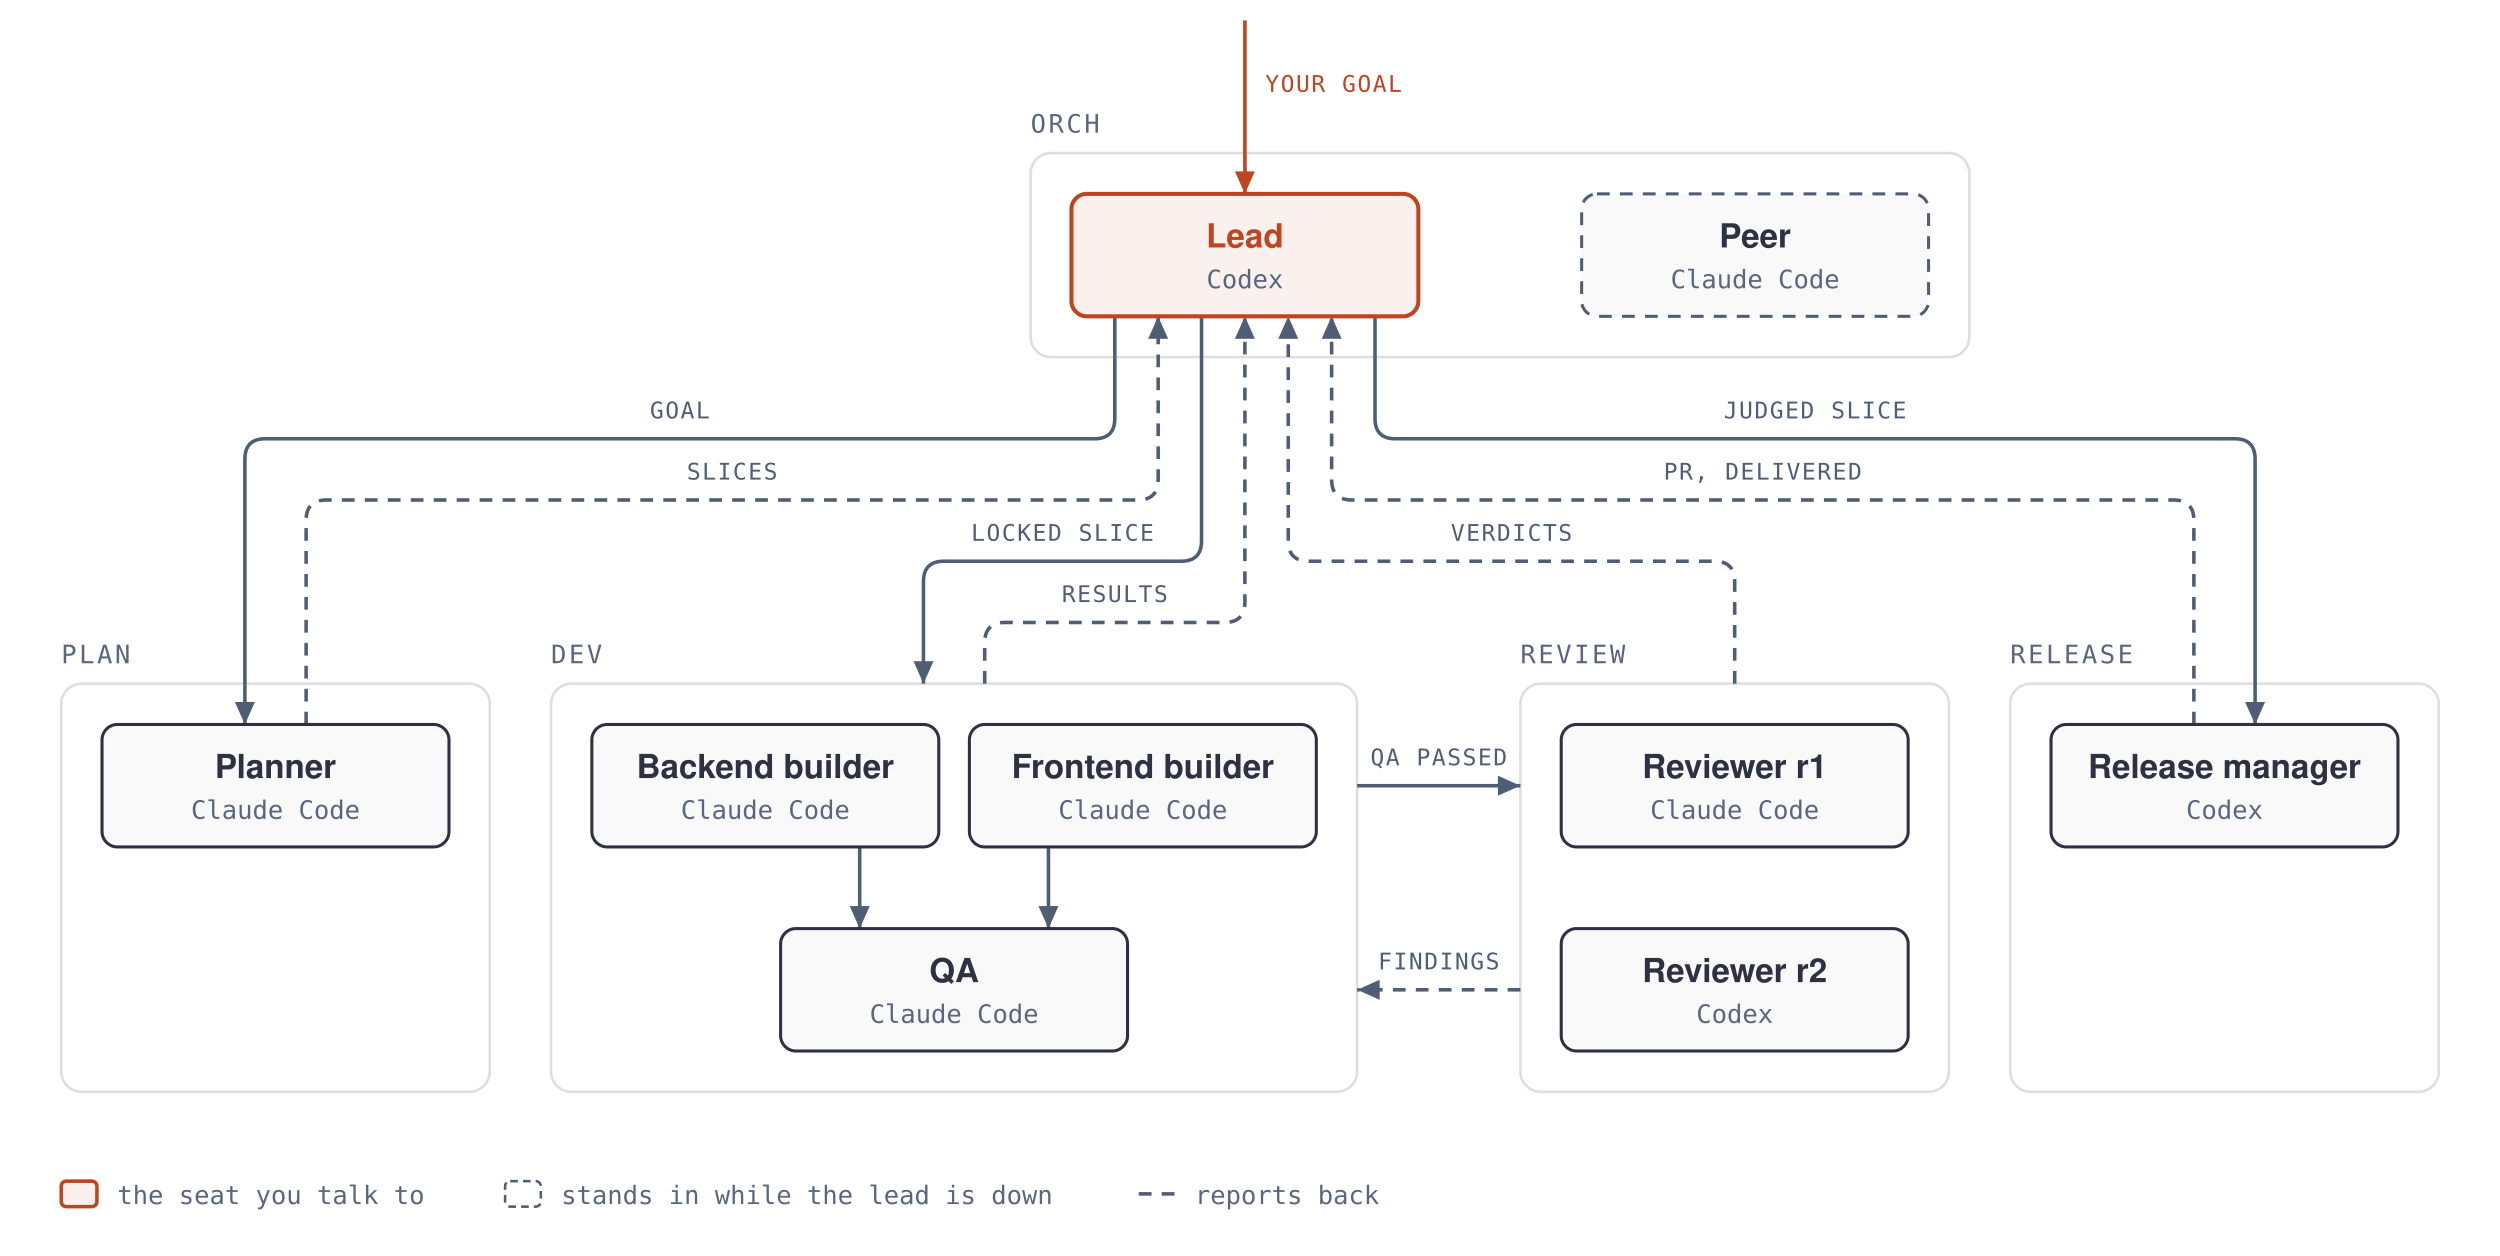
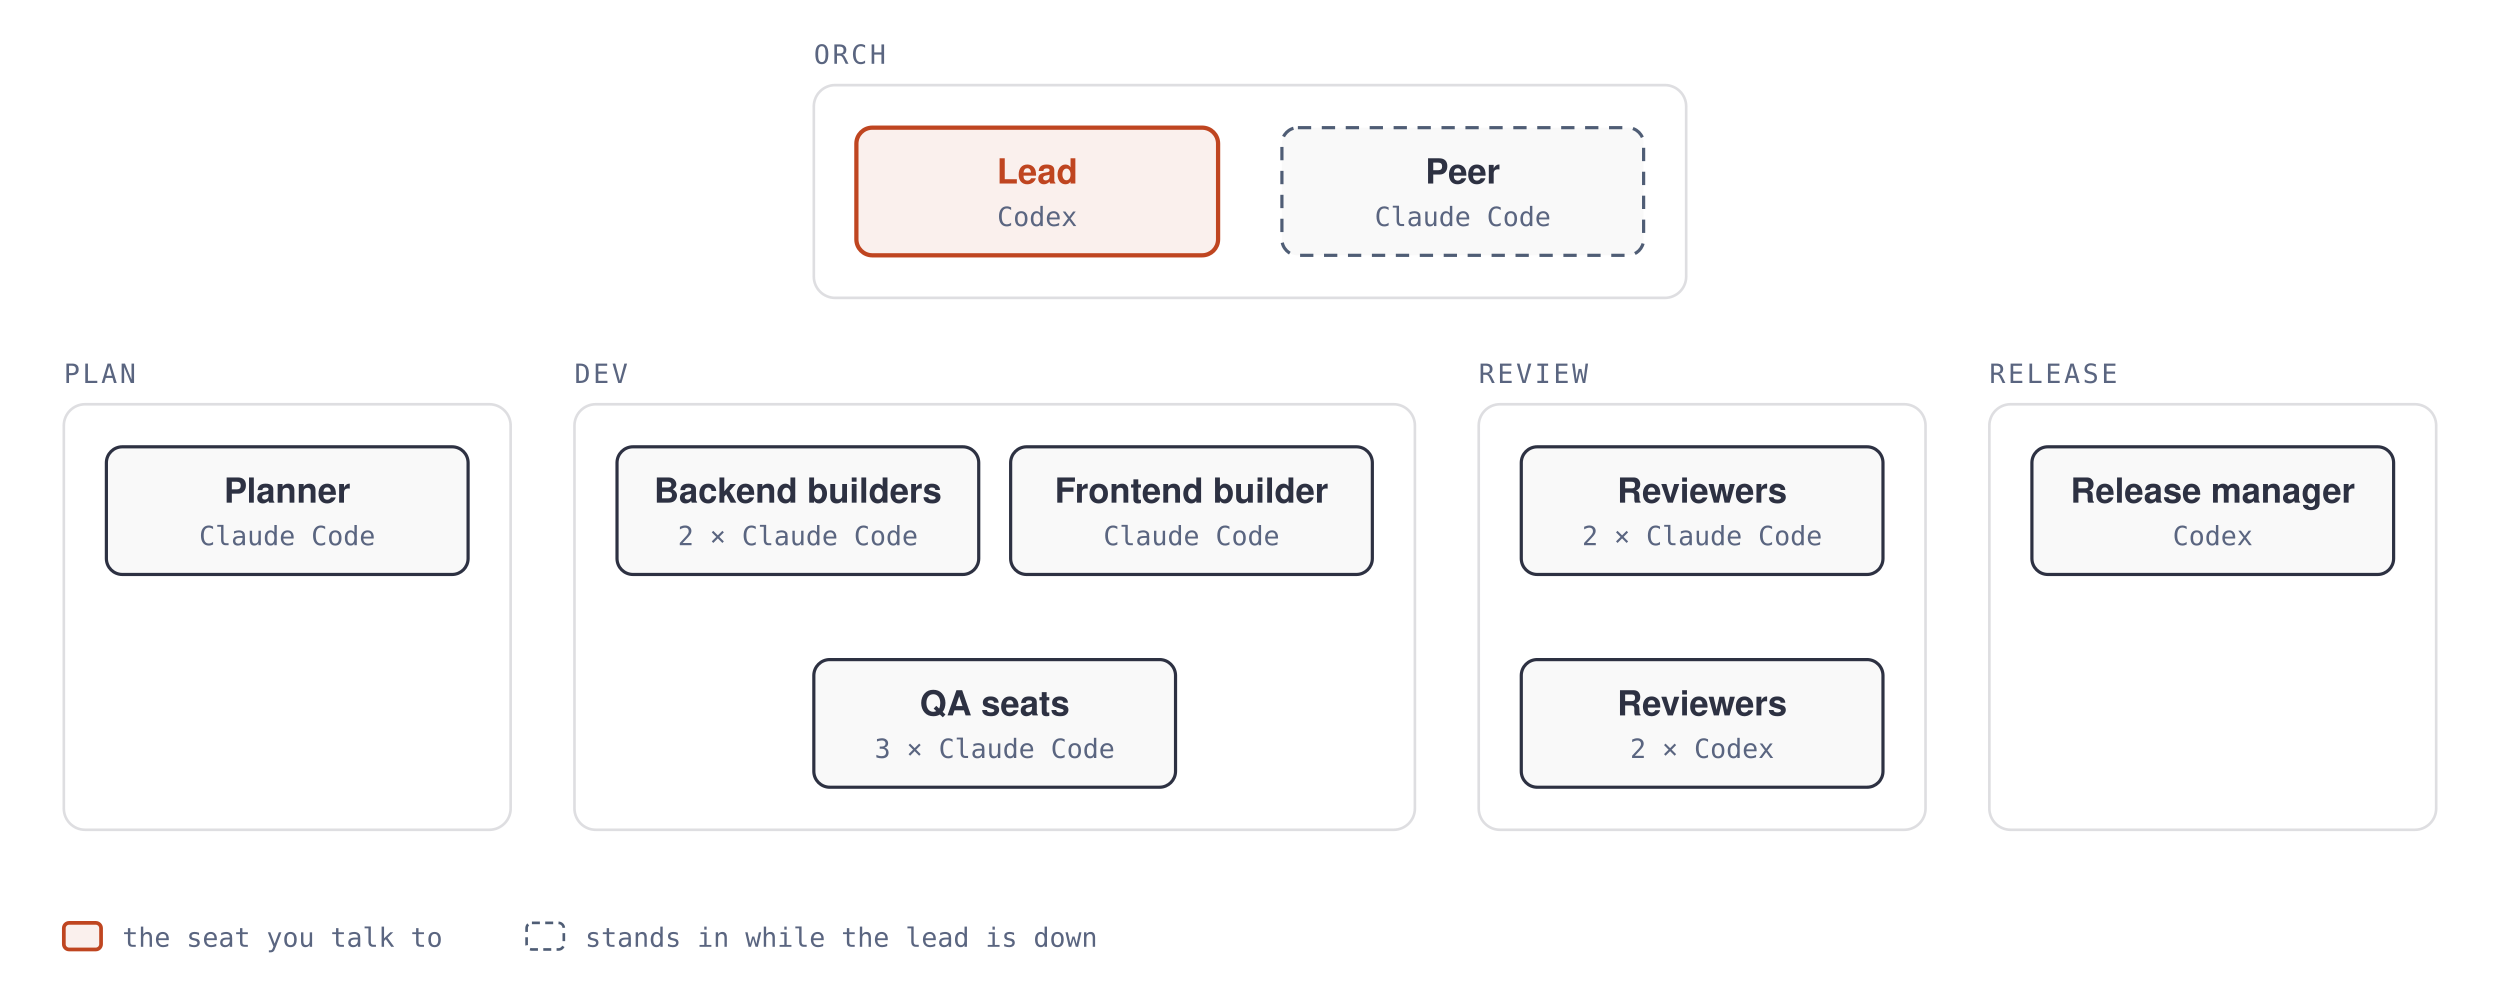
- <svg xmlns="http://www.w3.org/2000/svg" viewBox="0 0 980 492" width="980" height="492" role="img" aria-labelledby="seats-title seats-desc">
+ <svg xmlns="http://www.w3.org/2000/svg" viewBox="0 0 940 376" width="940" height="376" role="img" aria-labelledby="seats-title seats-desc">
  <defs>
    <marker id="seats-arrow-muted" viewBox="0 0 10 10" refX="9" refY="5" markerWidth="7" markerHeight="7" orient="auto-start-reverse">
      <path d="M0,1 L9,5 L0,9 z" fill="#4f5d75" />
    </marker>
    <marker id="seats-arrow-accent" viewBox="0 0 10 10" refX="9" refY="5" markerWidth="7" markerHeight="7" orient="auto-start-reverse">
      <path d="M0,1 L9,5 L0,9 z" fill="#bf4520" />
    </marker>
  </defs>
-   <rect x="404" y="60" width="368" height="80" rx="8" fill="none" stroke="rgba(45,49,66,0.16)" stroke-width="1" />
-   <rect x="788" y="268" width="168" height="160" rx="8" fill="none" stroke="rgba(45,49,66,0.16)" stroke-width="1" />
-   <rect x="596" y="268" width="168" height="160" rx="8" fill="none" stroke="rgba(45,49,66,0.16)" stroke-width="1" />
-   <rect x="216" y="268" width="316" height="160" rx="8" fill="none" stroke="rgba(45,49,66,0.16)" stroke-width="1" />
-   <rect x="24" y="268" width="168" height="160" rx="8" fill="none" stroke="rgba(45,49,66,0.16)" stroke-width="1" />
-   <path d="M488,8 L488,76" fill="none" stroke="#bf4520" stroke-width="1.4" marker-end="url(#seats-arrow-accent)" />
-   <path d="M437,124 L437,164 Q437,172 429,172 L104,172 Q96,172 96,180 L96,284" fill="none" stroke="#4f5d75" stroke-width="1.4" marker-end="url(#seats-arrow-muted)" />
-   <path d="M120,284 L120,204 Q120,196 128,196 L446,196 Q454,196 454,188 L454,124" fill="none" stroke="#4f5d75" stroke-width="1.4" stroke-dasharray="5,4" marker-end="url(#seats-arrow-muted)" />
-   <path d="M471,124 L471,212 Q471,220 463,220 L370,220 Q362,220 362,228 L362,268" fill="none" stroke="#4f5d75" stroke-width="1.4" marker-end="url(#seats-arrow-muted)" />
-   <path d="M386,268 L386,252 Q386,244 394,244 L480,244 Q488,244 488,236 L488,124" fill="none" stroke="#4f5d75" stroke-width="1.4" stroke-dasharray="5,4" marker-end="url(#seats-arrow-muted)" />
-   <path d="M680,268 L680,228 Q680,220 672,220 L513,220 Q505,220 505,212 L505,124" fill="none" stroke="#4f5d75" stroke-width="1.4" stroke-dasharray="5,4" marker-end="url(#seats-arrow-muted)" />
-   <path d="M860,284 L860,204 Q860,196 852,196 L530,196 Q522,196 522,188 L522,124" fill="none" stroke="#4f5d75" stroke-width="1.4" stroke-dasharray="5,4" marker-end="url(#seats-arrow-muted)" />
-   <path d="M539,124 L539,164 Q539,172 547,172 L876,172 Q884,172 884,180 L884,284" fill="none" stroke="#4f5d75" stroke-width="1.4" marker-end="url(#seats-arrow-muted)" />
-   <path d="M337,332 L337,364" fill="none" stroke="#4f5d75" stroke-width="1.4" marker-end="url(#seats-arrow-muted)" />
-   <path d="M411,332 L411,364" fill="none" stroke="#4f5d75" stroke-width="1.4" marker-end="url(#seats-arrow-muted)" />
-   <path d="M532,308 L596,308" fill="none" stroke="#4f5d75" stroke-width="1.4" marker-end="url(#seats-arrow-muted)" />
-   <path d="M596,388 L532,388" fill="none" stroke="#4f5d75" stroke-width="1.4" stroke-dasharray="5,4" marker-end="url(#seats-arrow-muted)" />
-   <text x="24" y="260" font-family="'Geist Mono', ui-monospace, SFMono-Regular, Menlo, Consolas, monospace" font-size="10" font-weight="400" fill="#5a6580" text-anchor="start" letter-spacing="1">PLAN</text>
-   <text x="216" y="260" font-family="'Geist Mono', ui-monospace, SFMono-Regular, Menlo, Consolas, monospace" font-size="10" font-weight="400" fill="#5a6580" text-anchor="start" letter-spacing="1">DEV</text>
-   <text x="596" y="260" font-family="'Geist Mono', ui-monospace, SFMono-Regular, Menlo, Consolas, monospace" font-size="10" font-weight="400" fill="#5a6580" text-anchor="start" letter-spacing="1">REVIEW</text>
-   <text x="788" y="260" font-family="'Geist Mono', ui-monospace, SFMono-Regular, Menlo, Consolas, monospace" font-size="10" font-weight="400" fill="#5a6580" text-anchor="start" letter-spacing="1">RELEASE</text>
-   <rect x="40" y="284" width="136" height="48" rx="6" fill="rgba(45,49,66,0.03)" stroke="#2d3142" stroke-width="1.2" />
-   <text x="108" y="305" font-family="Geist, system-ui, -apple-system, 'Segoe UI', Helvetica, Arial, sans-serif" font-size="13" font-weight="600" fill="#2d3142" text-anchor="middle">Planner</text>
-   <text x="108" y="321" font-family="'Geist Mono', ui-monospace, SFMono-Regular, Menlo, Consolas, monospace" font-size="10" font-weight="400" fill="#5a6580" text-anchor="middle">Claude Code</text>
-   <rect x="232" y="284" width="136" height="48" rx="6" fill="rgba(45,49,66,0.03)" stroke="#2d3142" stroke-width="1.2" />
-   <text x="300" y="305" font-family="Geist, system-ui, -apple-system, 'Segoe UI', Helvetica, Arial, sans-serif" font-size="13" font-weight="600" fill="#2d3142" text-anchor="middle">Backend builder</text>
-   <text x="300" y="321" font-family="'Geist Mono', ui-monospace, SFMono-Regular, Menlo, Consolas, monospace" font-size="10" font-weight="400" fill="#5a6580" text-anchor="middle">Claude Code</text>
-   <rect x="380" y="284" width="136" height="48" rx="6" fill="rgba(45,49,66,0.03)" stroke="#2d3142" stroke-width="1.2" />
-   <text x="448" y="305" font-family="Geist, system-ui, -apple-system, 'Segoe UI', Helvetica, Arial, sans-serif" font-size="13" font-weight="600" fill="#2d3142" text-anchor="middle">Frontend builder</text>
-   <text x="448" y="321" font-family="'Geist Mono', ui-monospace, SFMono-Regular, Menlo, Consolas, monospace" font-size="10" font-weight="400" fill="#5a6580" text-anchor="middle">Claude Code</text>
-   <rect x="306" y="364" width="136" height="48" rx="6" fill="rgba(45,49,66,0.03)" stroke="#2d3142" stroke-width="1.2" />
-   <text x="374" y="385" font-family="Geist, system-ui, -apple-system, 'Segoe UI', Helvetica, Arial, sans-serif" font-size="13" font-weight="600" fill="#2d3142" text-anchor="middle">QA</text>
-   <text x="374" y="401" font-family="'Geist Mono', ui-monospace, SFMono-Regular, Menlo, Consolas, monospace" font-size="10" font-weight="400" fill="#5a6580" text-anchor="middle">Claude Code</text>
-   <rect x="612" y="284" width="136" height="48" rx="6" fill="rgba(45,49,66,0.03)" stroke="#2d3142" stroke-width="1.2" />
-   <text x="680" y="305" font-family="Geist, system-ui, -apple-system, 'Segoe UI', Helvetica, Arial, sans-serif" font-size="13" font-weight="600" fill="#2d3142" text-anchor="middle">Reviewer r1</text>
-   <text x="680" y="321" font-family="'Geist Mono', ui-monospace, SFMono-Regular, Menlo, Consolas, monospace" font-size="10" font-weight="400" fill="#5a6580" text-anchor="middle">Claude Code</text>
-   <rect x="612" y="364" width="136" height="48" rx="6" fill="rgba(45,49,66,0.03)" stroke="#2d3142" stroke-width="1.2" />
-   <text x="680" y="385" font-family="Geist, system-ui, -apple-system, 'Segoe UI', Helvetica, Arial, sans-serif" font-size="13" font-weight="600" fill="#2d3142" text-anchor="middle">Reviewer r2</text>
-   <text x="680" y="401" font-family="'Geist Mono', ui-monospace, SFMono-Regular, Menlo, Consolas, monospace" font-size="10" font-weight="400" fill="#5a6580" text-anchor="middle">Codex</text>
-   <rect x="804" y="284" width="136" height="48" rx="6" fill="rgba(45,49,66,0.03)" stroke="#2d3142" stroke-width="1.2" />
-   <text x="872" y="305" font-family="Geist, system-ui, -apple-system, 'Segoe UI', Helvetica, Arial, sans-serif" font-size="13" font-weight="600" fill="#2d3142" text-anchor="middle">Release manager</text>
-   <text x="872" y="321" font-family="'Geist Mono', ui-monospace, SFMono-Regular, Menlo, Consolas, monospace" font-size="10" font-weight="400" fill="#5a6580" text-anchor="middle">Codex</text>
-   <text x="404" y="52" font-family="'Geist Mono', ui-monospace, SFMono-Regular, Menlo, Consolas, monospace" font-size="10" font-weight="400" fill="#5a6580" text-anchor="start" letter-spacing="1">ORCH</text>
-   <rect x="420" y="76" width="136" height="48" rx="6" fill="rgba(191,69,32,0.08)" stroke="#bf4520" stroke-width="1.6" />
-   <text x="488" y="97" font-family="Geist, system-ui, -apple-system, 'Segoe UI', Helvetica, Arial, sans-serif" font-size="13" font-weight="600" fill="#bf4520" text-anchor="middle">Lead</text>
-   <text x="488" y="113" font-family="'Geist Mono', ui-monospace, SFMono-Regular, Menlo, Consolas, monospace" font-size="10" font-weight="400" fill="#5a6580" text-anchor="middle">Codex</text>
-   <rect x="620" y="76" width="136" height="48" rx="6" fill="rgba(45,49,66,0.03)" stroke="#4f5d75" stroke-width="1.2" stroke-dasharray="5,4" />
-   <text x="688" y="97" font-family="Geist, system-ui, -apple-system, 'Segoe UI', Helvetica, Arial, sans-serif" font-size="13" font-weight="600" fill="#2d3142" text-anchor="middle">Peer</text>
-   <text x="688" y="113" font-family="'Geist Mono', ui-monospace, SFMono-Regular, Menlo, Consolas, monospace" font-size="10" font-weight="400" fill="#5a6580" text-anchor="middle">Claude Code</text>
-   <text x="496" y="36" font-family="'Geist Mono', ui-monospace, SFMono-Regular, Menlo, Consolas, monospace" font-size="9" font-weight="400" fill="#bf4520" text-anchor="start" letter-spacing="0.6">YOUR GOAL</text>
-   <text x="266.5" y="164" font-family="'Geist Mono', ui-monospace, SFMono-Regular, Menlo, Consolas, monospace" font-size="9" font-weight="400" fill="#4f5d75" text-anchor="middle" letter-spacing="0.6">GOAL</text>
-   <text x="287" y="188" font-family="'Geist Mono', ui-monospace, SFMono-Regular, Menlo, Consolas, monospace" font-size="9" font-weight="400" fill="#4f5d75" text-anchor="middle" letter-spacing="0.6">SLICES</text>
-   <text x="416.5" y="212" font-family="'Geist Mono', ui-monospace, SFMono-Regular, Menlo, Consolas, monospace" font-size="9" font-weight="400" fill="#4f5d75" text-anchor="middle" letter-spacing="0.6">LOCKED SLICE</text>
-   <text x="437" y="236" font-family="'Geist Mono', ui-monospace, SFMono-Regular, Menlo, Consolas, monospace" font-size="9" font-weight="400" fill="#4f5d75" text-anchor="middle" letter-spacing="0.6">RESULTS</text>
-   <text x="592.5" y="212" font-family="'Geist Mono', ui-monospace, SFMono-Regular, Menlo, Consolas, monospace" font-size="9" font-weight="400" fill="#4f5d75" text-anchor="middle" letter-spacing="0.6">VERDICTS</text>
-   <text x="691" y="188" font-family="'Geist Mono', ui-monospace, SFMono-Regular, Menlo, Consolas, monospace" font-size="9" font-weight="400" fill="#4f5d75" text-anchor="middle" letter-spacing="0.6">PR, DELIVERED</text>
-   <text x="711.5" y="164" font-family="'Geist Mono', ui-monospace, SFMono-Regular, Menlo, Consolas, monospace" font-size="9" font-weight="400" fill="#4f5d75" text-anchor="middle" letter-spacing="0.6">JUDGED SLICE</text>
-   <text x="564" y="300" font-family="'Geist Mono', ui-monospace, SFMono-Regular, Menlo, Consolas, monospace" font-size="9" font-weight="400" fill="#4f5d75" text-anchor="middle" letter-spacing="0.6">QA PASSED</text>
-   <text x="564" y="380" font-family="'Geist Mono', ui-monospace, SFMono-Regular, Menlo, Consolas, monospace" font-size="9" font-weight="400" fill="#4f5d75" text-anchor="middle" letter-spacing="0.6">FINDINGS</text>
-   <rect x="24" y="463" width="14" height="10" rx="2" fill="rgba(191,69,32,0.08)" stroke="#bf4520" stroke-width="1.4" />
-   <text x="46" y="472" font-family="'Geist Mono', ui-monospace, SFMono-Regular, Menlo, Consolas, monospace" font-size="10" fill="#5a6580">the seat you talk to</text>
-   <rect x="198.0" y="463" width="14" height="10" rx="2" fill="none" stroke="#4f5d75" stroke-dasharray="3,2" />
-   <text x="220.0" y="472" font-family="'Geist Mono', ui-monospace, SFMono-Regular, Menlo, Consolas, monospace" font-size="10" fill="#5a6580">stands in while the lead is down</text>
-   <line x1="446.4" y1="468" x2="462.4" y2="468" stroke="#4f5d75" stroke-width="1.4" stroke-dasharray="5,4" />
-   <text x="468.4" y="472" font-family="'Geist Mono', ui-monospace, SFMono-Regular, Menlo, Consolas, monospace" font-size="10" fill="#5a6580">reports back</text>
+   <rect x="748" y="152" width="168" height="160" rx="8" fill="none" stroke="rgba(45,49,66,0.16)" stroke-width="1" />
+   <rect x="556" y="152" width="168" height="160" rx="8" fill="none" stroke="rgba(45,49,66,0.16)" stroke-width="1" />
+   <rect x="216" y="152" width="316" height="160" rx="8" fill="none" stroke="rgba(45,49,66,0.16)" stroke-width="1" />
+   <rect x="24" y="152" width="168" height="160" rx="8" fill="none" stroke="rgba(45,49,66,0.16)" stroke-width="1" />
+   <rect x="306" y="32" width="328" height="80" rx="8" fill="none" stroke="rgba(45,49,66,0.16)" stroke-width="1" />
+   <text x="306" y="24" font-family="'Geist Mono', ui-monospace, SFMono-Regular, Menlo, Consolas, monospace" font-size="10" font-weight="400" fill="#5a6580" text-anchor="start" letter-spacing="1">ORCH</text>
+   <rect x="322" y="48" width="136" height="48" rx="6" fill="rgba(191,69,32,0.08)" stroke="#bf4520" stroke-width="1.6" />
+   <text x="390" y="69" font-family="Geist, system-ui, -apple-system, 'Segoe UI', Helvetica, Arial, sans-serif" font-size="13" font-weight="600" fill="#bf4520" text-anchor="middle">Lead</text>
+   <text x="390" y="85" font-family="'Geist Mono', ui-monospace, SFMono-Regular, Menlo, Consolas, monospace" font-size="10" font-weight="400" fill="#5a6580" text-anchor="middle">Codex</text>
+   <rect x="482" y="48" width="136" height="48" rx="6" fill="rgba(45,49,66,0.03)" stroke="#4f5d75" stroke-width="1.2" stroke-dasharray="5,4" />
+   <text x="550" y="69" font-family="Geist, system-ui, -apple-system, 'Segoe UI', Helvetica, Arial, sans-serif" font-size="13" font-weight="600" fill="#2d3142" text-anchor="middle">Peer</text>
+   <text x="550" y="85" font-family="'Geist Mono', ui-monospace, SFMono-Regular, Menlo, Consolas, monospace" font-size="10" font-weight="400" fill="#5a6580" text-anchor="middle">Claude Code</text>
+   <text x="24" y="144" font-family="'Geist Mono', ui-monospace, SFMono-Regular, Menlo, Consolas, monospace" font-size="10" font-weight="400" fill="#5a6580" text-anchor="start" letter-spacing="1">PLAN</text>
+   <text x="216" y="144" font-family="'Geist Mono', ui-monospace, SFMono-Regular, Menlo, Consolas, monospace" font-size="10" font-weight="400" fill="#5a6580" text-anchor="start" letter-spacing="1">DEV</text>
+   <text x="556" y="144" font-family="'Geist Mono', ui-monospace, SFMono-Regular, Menlo, Consolas, monospace" font-size="10" font-weight="400" fill="#5a6580" text-anchor="start" letter-spacing="1">REVIEW</text>
+   <text x="748" y="144" font-family="'Geist Mono', ui-monospace, SFMono-Regular, Menlo, Consolas, monospace" font-size="10" font-weight="400" fill="#5a6580" text-anchor="start" letter-spacing="1">RELEASE</text>
+   <rect x="40" y="168" width="136" height="48" rx="6" fill="rgba(45,49,66,0.03)" stroke="#2d3142" stroke-width="1.2" />
+   <text x="108" y="189" font-family="Geist, system-ui, -apple-system, 'Segoe UI', Helvetica, Arial, sans-serif" font-size="13" font-weight="600" fill="#2d3142" text-anchor="middle">Planner</text>
+   <text x="108" y="205" font-family="'Geist Mono', ui-monospace, SFMono-Regular, Menlo, Consolas, monospace" font-size="10" font-weight="400" fill="#5a6580" text-anchor="middle">Claude Code</text>
+   <rect x="232" y="168" width="136" height="48" rx="6" fill="rgba(45,49,66,0.03)" stroke="#2d3142" stroke-width="1.2" />
+   <text x="300" y="189" font-family="Geist, system-ui, -apple-system, 'Segoe UI', Helvetica, Arial, sans-serif" font-size="13" font-weight="600" fill="#2d3142" text-anchor="middle">Backend builders</text>
+   <text x="300" y="205" font-family="'Geist Mono', ui-monospace, SFMono-Regular, Menlo, Consolas, monospace" font-size="10" font-weight="400" fill="#5a6580" text-anchor="middle">2 × Claude Code</text>
+   <rect x="380" y="168" width="136" height="48" rx="6" fill="rgba(45,49,66,0.03)" stroke="#2d3142" stroke-width="1.2" />
+   <text x="448" y="189" font-family="Geist, system-ui, -apple-system, 'Segoe UI', Helvetica, Arial, sans-serif" font-size="13" font-weight="600" fill="#2d3142" text-anchor="middle">Frontend builder</text>
+   <text x="448" y="205" font-family="'Geist Mono', ui-monospace, SFMono-Regular, Menlo, Consolas, monospace" font-size="10" font-weight="400" fill="#5a6580" text-anchor="middle">Claude Code</text>
+   <rect x="306" y="248" width="136" height="48" rx="6" fill="rgba(45,49,66,0.03)" stroke="#2d3142" stroke-width="1.2" />
+   <text x="374" y="269" font-family="Geist, system-ui, -apple-system, 'Segoe UI', Helvetica, Arial, sans-serif" font-size="13" font-weight="600" fill="#2d3142" text-anchor="middle">QA seats</text>
+   <text x="374" y="285" font-family="'Geist Mono', ui-monospace, SFMono-Regular, Menlo, Consolas, monospace" font-size="10" font-weight="400" fill="#5a6580" text-anchor="middle">3 × Claude Code</text>
+   <rect x="572" y="168" width="136" height="48" rx="6" fill="rgba(45,49,66,0.03)" stroke="#2d3142" stroke-width="1.2" />
+   <text x="640" y="189" font-family="Geist, system-ui, -apple-system, 'Segoe UI', Helvetica, Arial, sans-serif" font-size="13" font-weight="600" fill="#2d3142" text-anchor="middle">Reviewers</text>
+   <text x="640" y="205" font-family="'Geist Mono', ui-monospace, SFMono-Regular, Menlo, Consolas, monospace" font-size="10" font-weight="400" fill="#5a6580" text-anchor="middle">2 × Claude Code</text>
+   <rect x="572" y="248" width="136" height="48" rx="6" fill="rgba(45,49,66,0.03)" stroke="#2d3142" stroke-width="1.2" />
+   <text x="640" y="269" font-family="Geist, system-ui, -apple-system, 'Segoe UI', Helvetica, Arial, sans-serif" font-size="13" font-weight="600" fill="#2d3142" text-anchor="middle">Reviewers</text>
+   <text x="640" y="285" font-family="'Geist Mono', ui-monospace, SFMono-Regular, Menlo, Consolas, monospace" font-size="10" font-weight="400" fill="#5a6580" text-anchor="middle">2 × Codex</text>
+   <rect x="764" y="168" width="136" height="48" rx="6" fill="rgba(45,49,66,0.03)" stroke="#2d3142" stroke-width="1.2" />
+   <text x="832" y="189" font-family="Geist, system-ui, -apple-system, 'Segoe UI', Helvetica, Arial, sans-serif" font-size="13" font-weight="600" fill="#2d3142" text-anchor="middle">Release manager</text>
+   <text x="832" y="205" font-family="'Geist Mono', ui-monospace, SFMono-Regular, Menlo, Consolas, monospace" font-size="10" font-weight="400" fill="#5a6580" text-anchor="middle">Codex</text>
+   <rect x="24" y="347" width="14" height="10" rx="2" fill="rgba(191,69,32,0.08)" stroke="#bf4520" stroke-width="1.4" />
+   <text x="46" y="356" font-family="'Geist Mono', ui-monospace, SFMono-Regular, Menlo, Consolas, monospace" font-size="10" fill="#5a6580">the seat you talk to</text>
+   <rect x="198.0" y="347" width="14" height="10" rx="2" fill="none" stroke="#4f5d75" stroke-dasharray="3,2" />
+   <text x="220.0" y="356" font-family="'Geist Mono', ui-monospace, SFMono-Regular, Menlo, Consolas, monospace" font-size="10" fill="#5a6580">stands in while the lead is down</text>
</svg>
